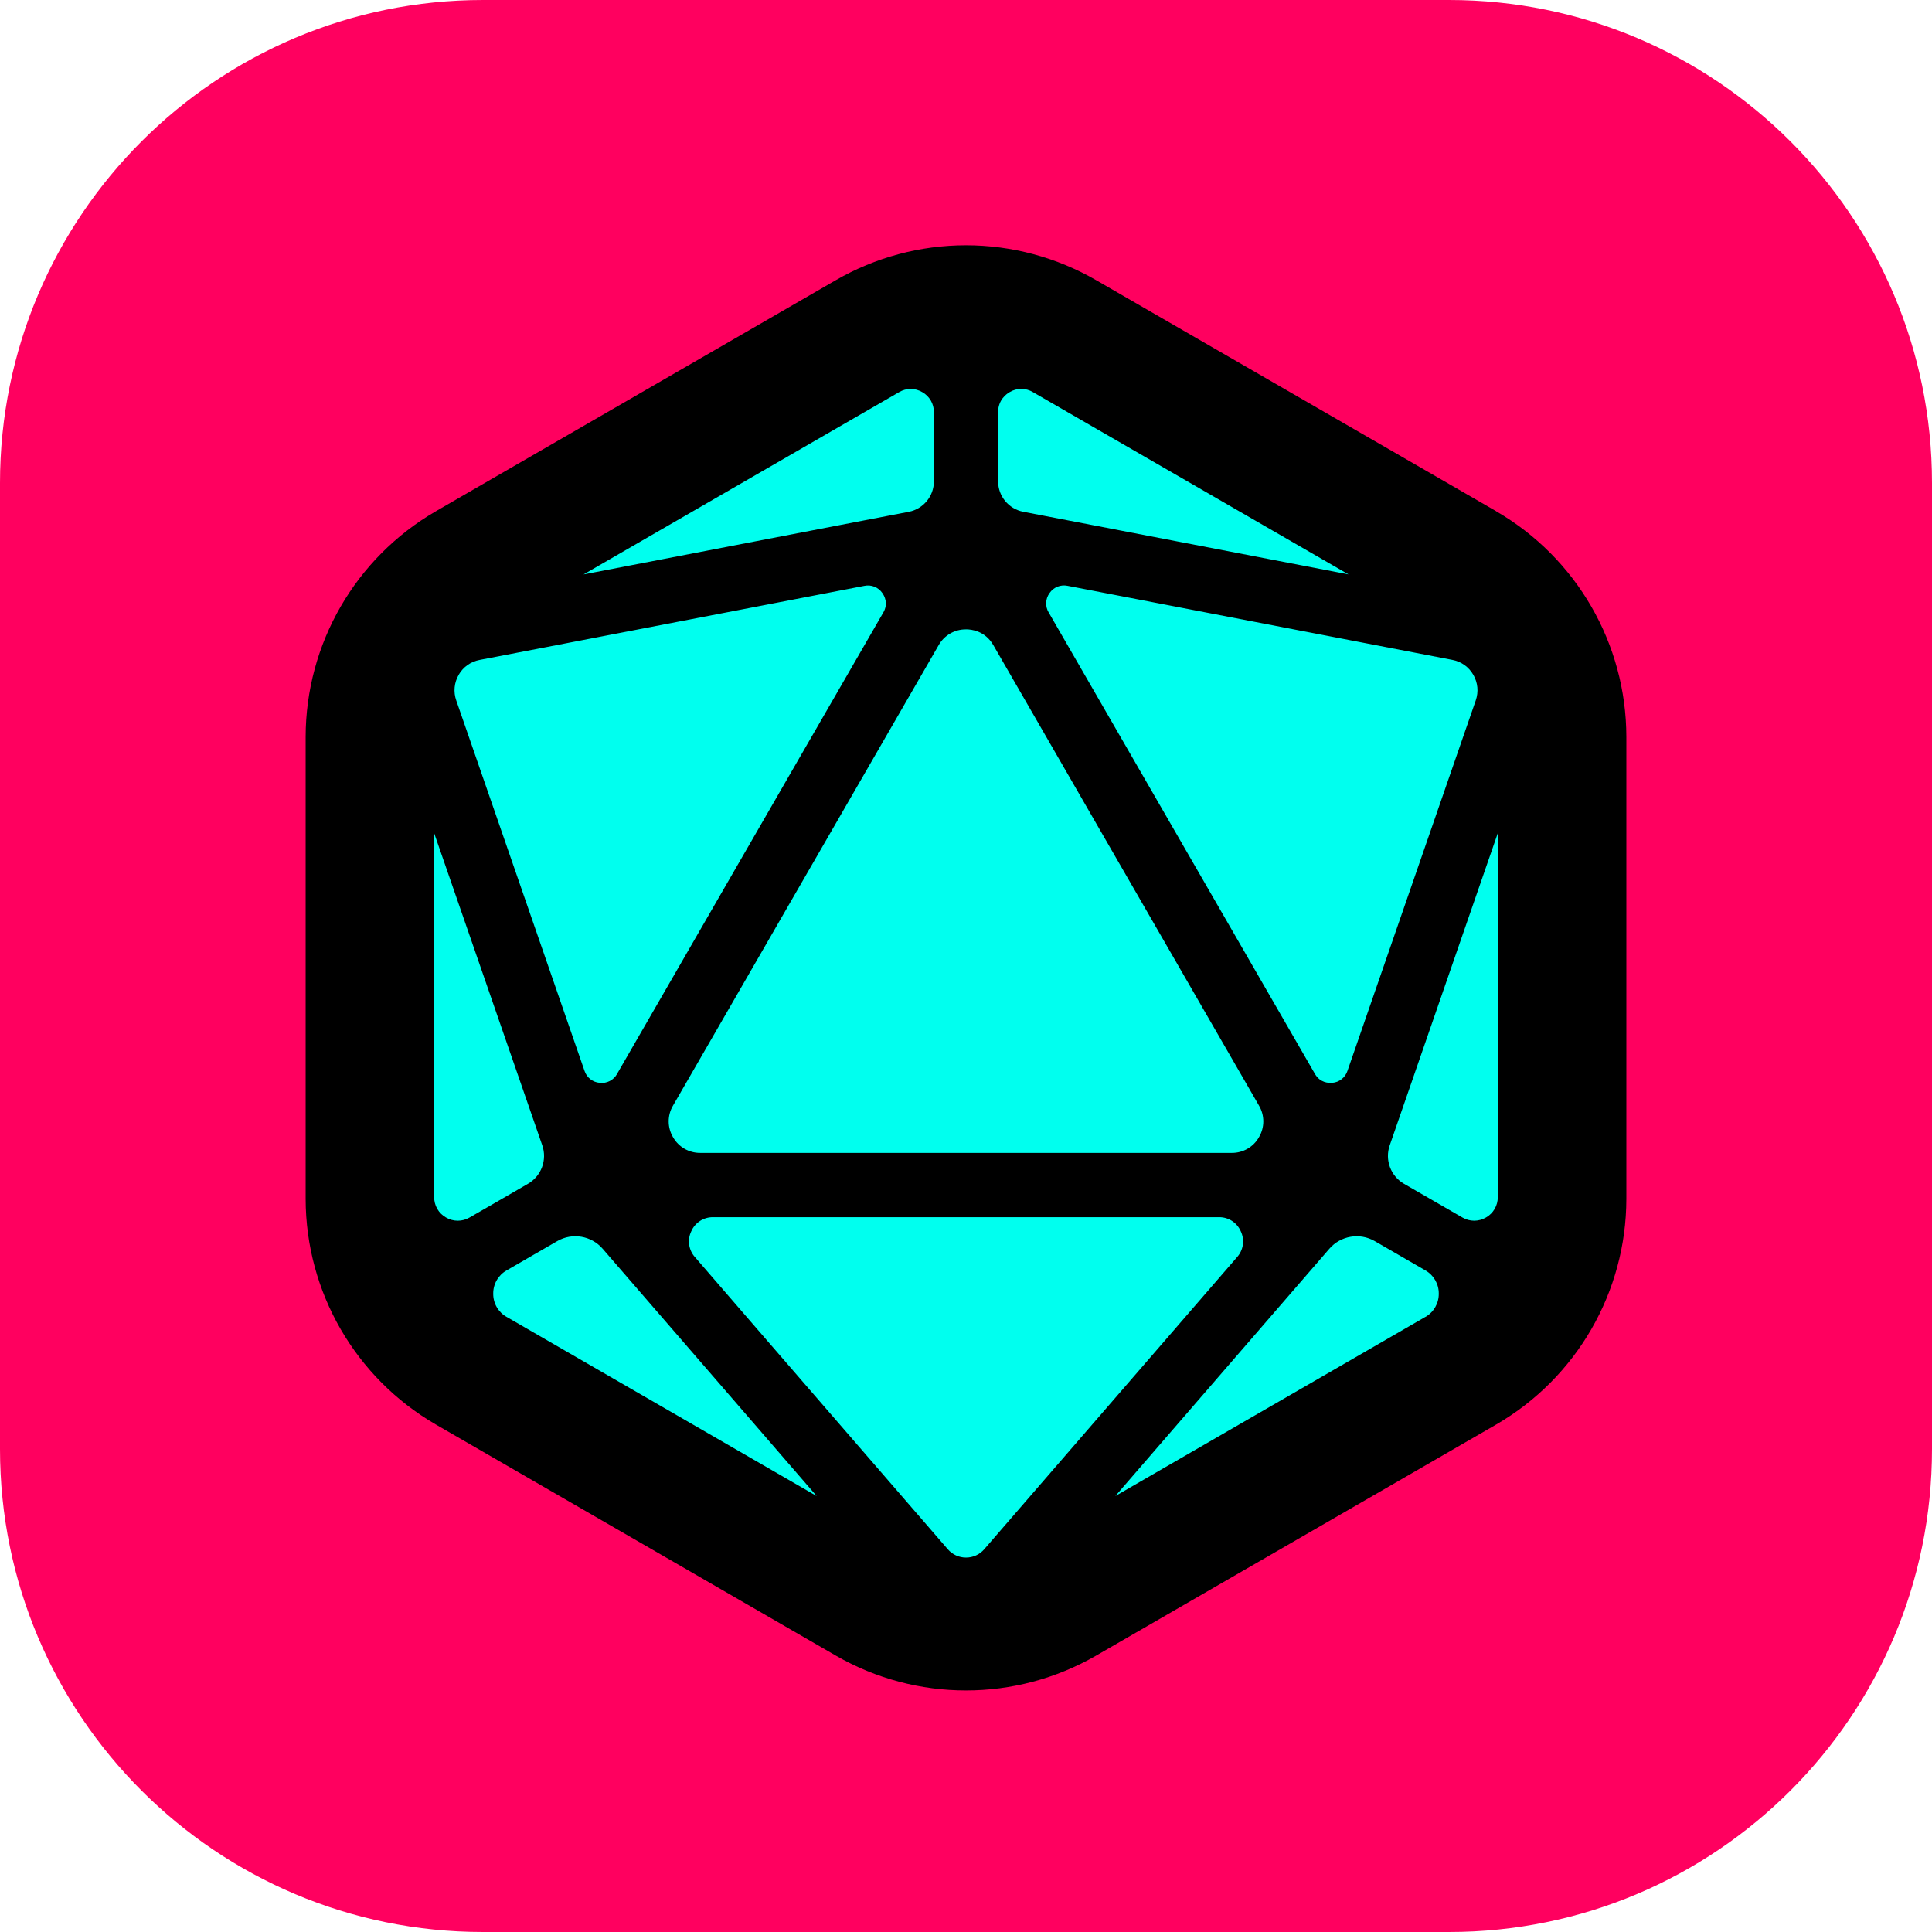
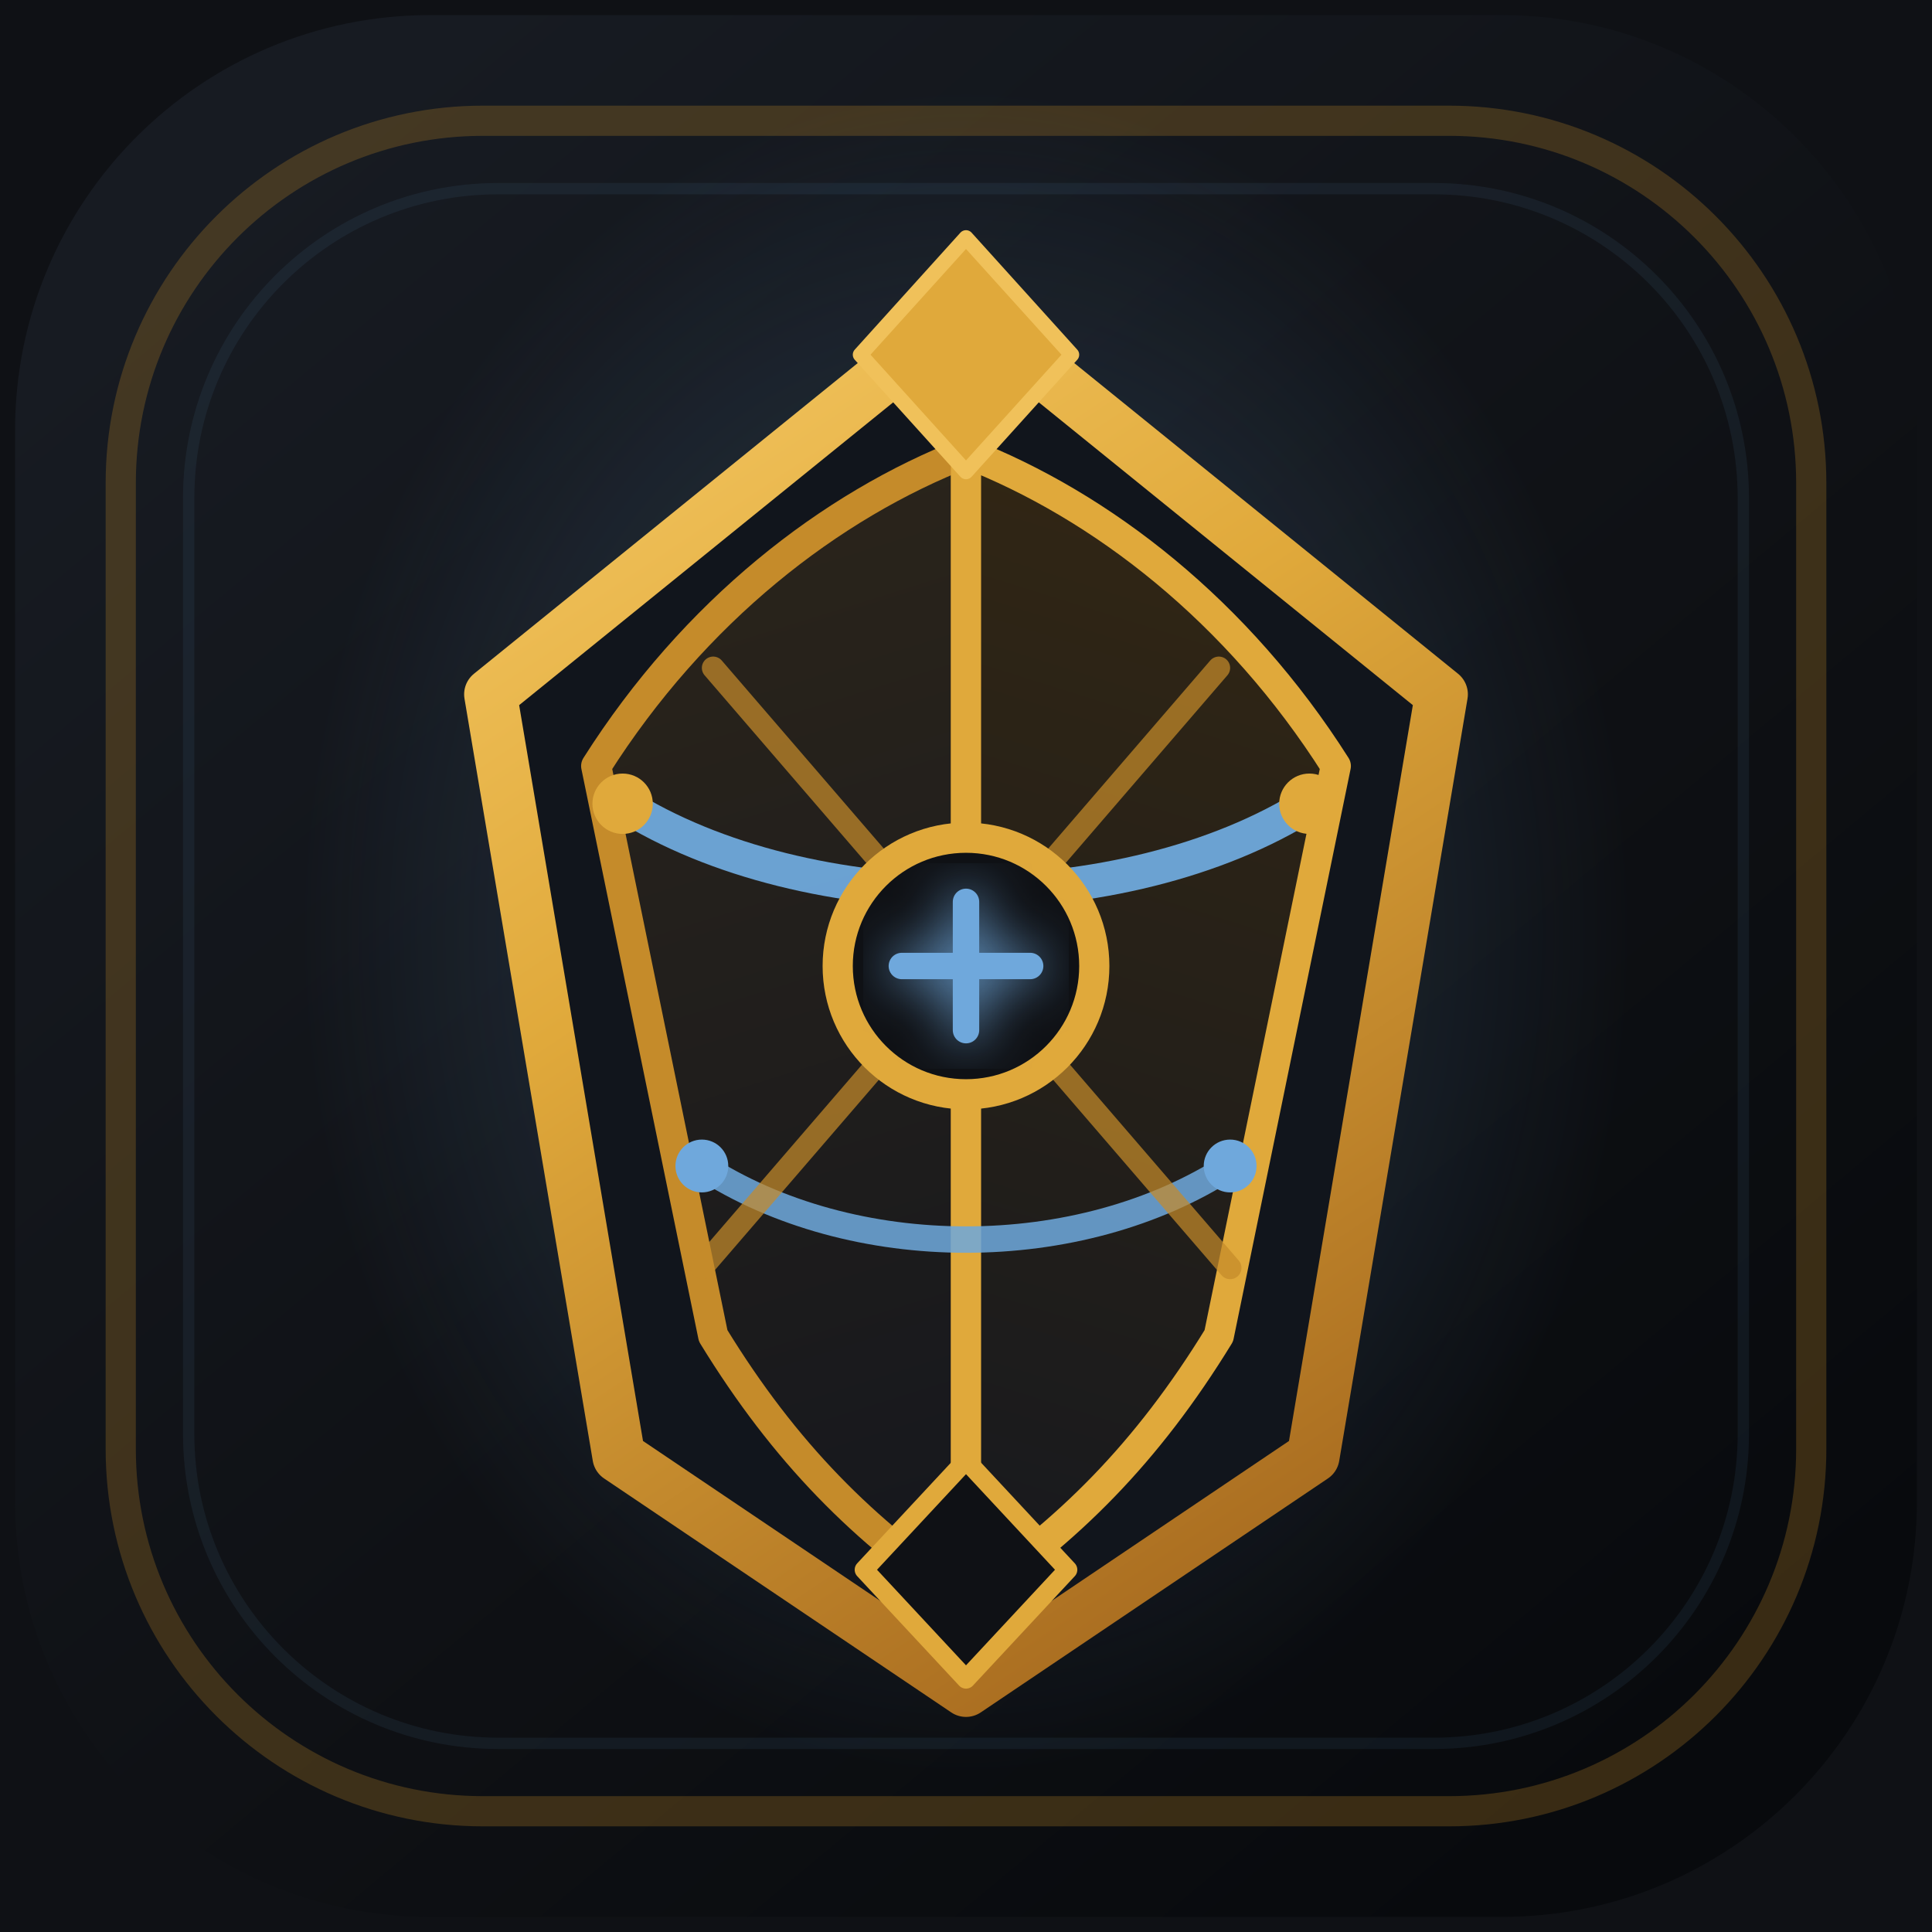
- <svg xmlns="http://www.w3.org/2000/svg" width="512" height="512" fill="none">
-   <rect width="512" height="512" rx="128" fill="#FF005F" style="fill:#ff005f;fill:color(display-p3 1 0 .372)" />
-   <path fill-rule="evenodd" clip-rule="evenodd" d="M389.28 143.52 288.72 86.6a66.54 66.54 0 0 0-65.44 0l-100.56 56.92C102.54 154.94 90 176.22 90 199.08v113.84c0 22.85 12.54 44.14 32.72 55.56l100.56 56.92a66.56 66.56 0 0 0 65.44 0l100.56-56.92c20.18-11.42 32.72-32.7 32.72-55.56V199.08c0-22.85-12.54-44.14-32.72-55.56Z" fill="#00FFEF" style="fill:#00ffef;fill:color(display-p3 0 1 .938)" />
-   <path fill-rule="evenodd" clip-rule="evenodd" d="M396.93 317.23a6.15 6.15 0 0 1-3.13 5.42 6.16 6.16 0 0 1-6.25 0l-1.3-.75-6.55-3.78-7.62-4.4a8.54 8.54 0 0 1-3.79-10.19l28.64-82.73v96.43ZM377.73 349l-82.16 47.47 21.97-25.39 34.75-40.15a9.59 9.59 0 0 1 12.02-2.03l6.87 3.97 6.55 3.79a7 7 0 0 1 3.56 6.17 7 7 0 0 1-3.56 6.18Zm-116.9 61.57a6.33 6.33 0 0 1-4.83 2.2 6.33 6.33 0 0 1-4.82-2.2l-48.8-56.36-18.2-21.05a6.22 6.22 0 0 1-.99-6.85 6.21 6.21 0 0 1 5.82-3.74H323a6.2 6.2 0 0 1 5.82 3.74 6.22 6.22 0 0 1-.99 6.85l-18.21 21.05-48.79 56.36Zm-126.56-61.56a7 7 0 0 1-3.56-6.18 7 7 0 0 1 3.56-6.17l6.55-3.79 6.87-3.97a9.58 9.58 0 0 1 12.02 2.03l34.75 40.15 21.97 25.39L134.27 349Zm-8.52-27.11-1.3.75a6.16 6.16 0 0 1-6.26 0 6.15 6.15 0 0 1-3.13-5.42V220.8l28.65 82.73a8.54 8.54 0 0 1-3.8 10.19l-7.6 4.4-6.56 3.78Zm-4.2-143.06a8.08 8.08 0 0 1 5.56-3.95l101.95-19.63a4.62 4.62 0 0 1 4.78 1.91c.54.75 1.63 2.75.25 5.15l-.08.13-70.41 122.02v.01l-.07.13a4.64 4.64 0 0 1-4.58 2.35 4.63 4.63 0 0 1-4.05-3.18l-33.99-98.16a8.1 8.1 0 0 1 .65-6.78Zm116.73-74.92a6 6 0 0 1 6.13 0 6.03 6.03 0 0 1 3.08 5.31v18.35c0 3.92-2.8 7.31-6.65 8.05l-86.2 16.6 83.64-48.31ZM256 166.78c1.45 0 5.06.4 7.24 4.18L333.65 293a8.21 8.21 0 0 1 0 8.35 8.2 8.2 0 0 1-7.24 4.18H185.59a8.21 8.21 0 0 1-7.24-4.18 8.21 8.21 0 0 1 0-8.35l70.41-122.03a8.2 8.2 0 0 1 7.24-4.18Zm8.51-57.56c0-3.2 2.15-4.78 3.07-5.31a5.99 5.99 0 0 1 6.14 0l83.65 48.31-86.2-16.6a8.21 8.21 0 0 1-6.66-8.05v-18.35Zm125.93 69.6c1.2 2.1 1.44 4.5.65 6.8l-33.99 98.15a4.63 4.63 0 0 1-4.05 3.19c-.92.07-3.2.03-4.58-2.37l-.07-.12-70.41-122.03-.08-.13a4.63 4.63 0 0 1 .24-5.15 4.62 4.62 0 0 1 4.78-1.91l101.96 19.63a8.08 8.08 0 0 1 5.55 3.95Zm6.07-43.34L290.49 74.25A69.05 69.05 0 0 0 256 65c-12.1 0-24.02 3.2-34.5 9.25l-106 61.24A69.2 69.2 0 0 0 81 195.26v122.48a69.21 69.21 0 0 0 34.5 59.77l106 61.24a69.05 69.05 0 0 0 68.99 0l106.02-61.24A69.22 69.22 0 0 0 431 317.74V195.26a69.21 69.21 0 0 0-34.5-59.77Z" fill="#000" />
+ <svg xmlns="http://www.w3.org/2000/svg" width="512" height="512" viewBox="0 0 512 512" role="img" aria-label="ManaLoom app icon">
+   <defs>
+     <linearGradient id="bg" x1="78" y1="40" x2="436" y2="470" gradientUnits="userSpaceOnUse">
+       <stop offset="0" stop-color="#171B22" />
+       <stop offset="0.56" stop-color="#0F1115" />
+       <stop offset="1" stop-color="#080A0D" />
+     </linearGradient>
+     <radialGradient id="frost" cx="0" cy="0" r="1" gradientUnits="userSpaceOnUse" gradientTransform="translate(256 247) rotate(90) scale(224 176)">
+       <stop offset="0" stop-color="#6FA8DC" stop-opacity="0.44" />
+       <stop offset="0.58" stop-color="#6FA8DC" stop-opacity="0.12" />
+       <stop offset="1" stop-color="#6FA8DC" stop-opacity="0" />
+     </radialGradient>
+     <linearGradient id="brass" x1="157" y1="119" x2="358" y2="421" gradientUnits="userSpaceOnUse">
+       <stop offset="0" stop-color="#F0C15A" />
+       <stop offset="0.34" stop-color="#E0A93B" />
+       <stop offset="1" stop-color="#A5681E" />
+     </linearGradient>
+     <linearGradient id="pageLeft" x1="171" y1="142" x2="259" y2="423" gradientUnits="userSpaceOnUse">
+       <stop offset="0" stop-color="#2A241B" />
+       <stop offset="1" stop-color="#15171D" />
+     </linearGradient>
+     <linearGradient id="pageRight" x1="341" y1="142" x2="253" y2="423" gradientUnits="userSpaceOnUse">
+       <stop offset="0" stop-color="#312614" />
+       <stop offset="1" stop-color="#17191E" />
+     </linearGradient>
+     <filter id="softGlow" x="-30%" y="-30%" width="160%" height="160%" color-interpolation-filters="sRGB">
+       <feGaussianBlur stdDeviation="7" result="blur" />
+       <feMerge>
+         <feMergeNode in="blur" />
+         <feMergeNode in="SourceGraphic" />
+       </feMerge>
+     </filter>
+   </defs>
+   <rect width="512" height="512" fill="#0F1115" />
+   <rect x="4" y="4" width="504" height="504" rx="110" fill="url(#bg)" />
+   <rect x="32" y="32" width="448" height="448" rx="96" fill="none" stroke="#C58B2A" stroke-opacity="0.26" stroke-width="8" />
+   <rect x="50" y="50" width="412" height="412" rx="82" fill="none" stroke="#6FA8DC" stroke-opacity="0.08" stroke-width="3" />
+   <ellipse cx="256" cy="247" rx="178" ry="222" fill="url(#frost)" />
+   <path d="M256 82 382 184 348 386 256 448 164 386 130 184 256 82Z" fill="#11151C" stroke="url(#brass)" stroke-width="14" stroke-linejoin="round" />
+   <path d="M256 120C220 134 184 162 158 203l31 151c19 31 40 52 67 70V120Z" fill="url(#pageLeft)" stroke="#C58B2A" stroke-width="8" stroke-linejoin="round" />
+   <path d="M256 120c36 14 72 42 98 83l-31 151c-19 31-40 52-67 70V120Z" fill="url(#pageRight)" stroke="#E0A93B" stroke-width="8" stroke-linejoin="round" />
+   <path d="M256 122v302" stroke="#6FA8DC" stroke-width="7" stroke-linecap="round" filter="url(#softGlow)" />
+   <path d="M165 213c49 31 133 31 182 0" fill="none" stroke="#6FA8DC" stroke-width="9" stroke-linecap="round" stroke-opacity="0.95" />
+   <path d="M186 309c40 26 100 26 140 0" fill="none" stroke="#6FA8DC" stroke-width="7" stroke-linecap="round" stroke-opacity="0.86" />
+   <path d="M189 177 326 336M323 177 186 336" fill="none" stroke="#C58B2A" stroke-width="6" stroke-linecap="round" stroke-opacity="0.72" />
+   <path d="M256 63 284 94 256 125 228 94 256 63Z" fill="#E0A93B" stroke="#F0C15A" stroke-width="4" stroke-linejoin="round" />
+   <path d="M256 387 283 416 256 445 229 416 256 387Z" fill="#0F1115" stroke="#E0A93B" stroke-width="5" stroke-linejoin="round" />
+   <circle cx="256" cy="256" r="34" fill="#0F1115" stroke="#E0A93B" stroke-width="8" />
+   <path d="M239 256h34M256 239v34" stroke="#6FA8DC" stroke-width="7" stroke-linecap="round" filter="url(#softGlow)" />
+   <circle cx="165" cy="213" r="8" fill="#E0A93B" />
+   <circle cx="347" cy="213" r="8" fill="#E0A93B" />
+   <circle cx="186" cy="309" r="7" fill="#6FA8DC" />
+   <circle cx="326" cy="309" r="7" fill="#6FA8DC" />
</svg>
